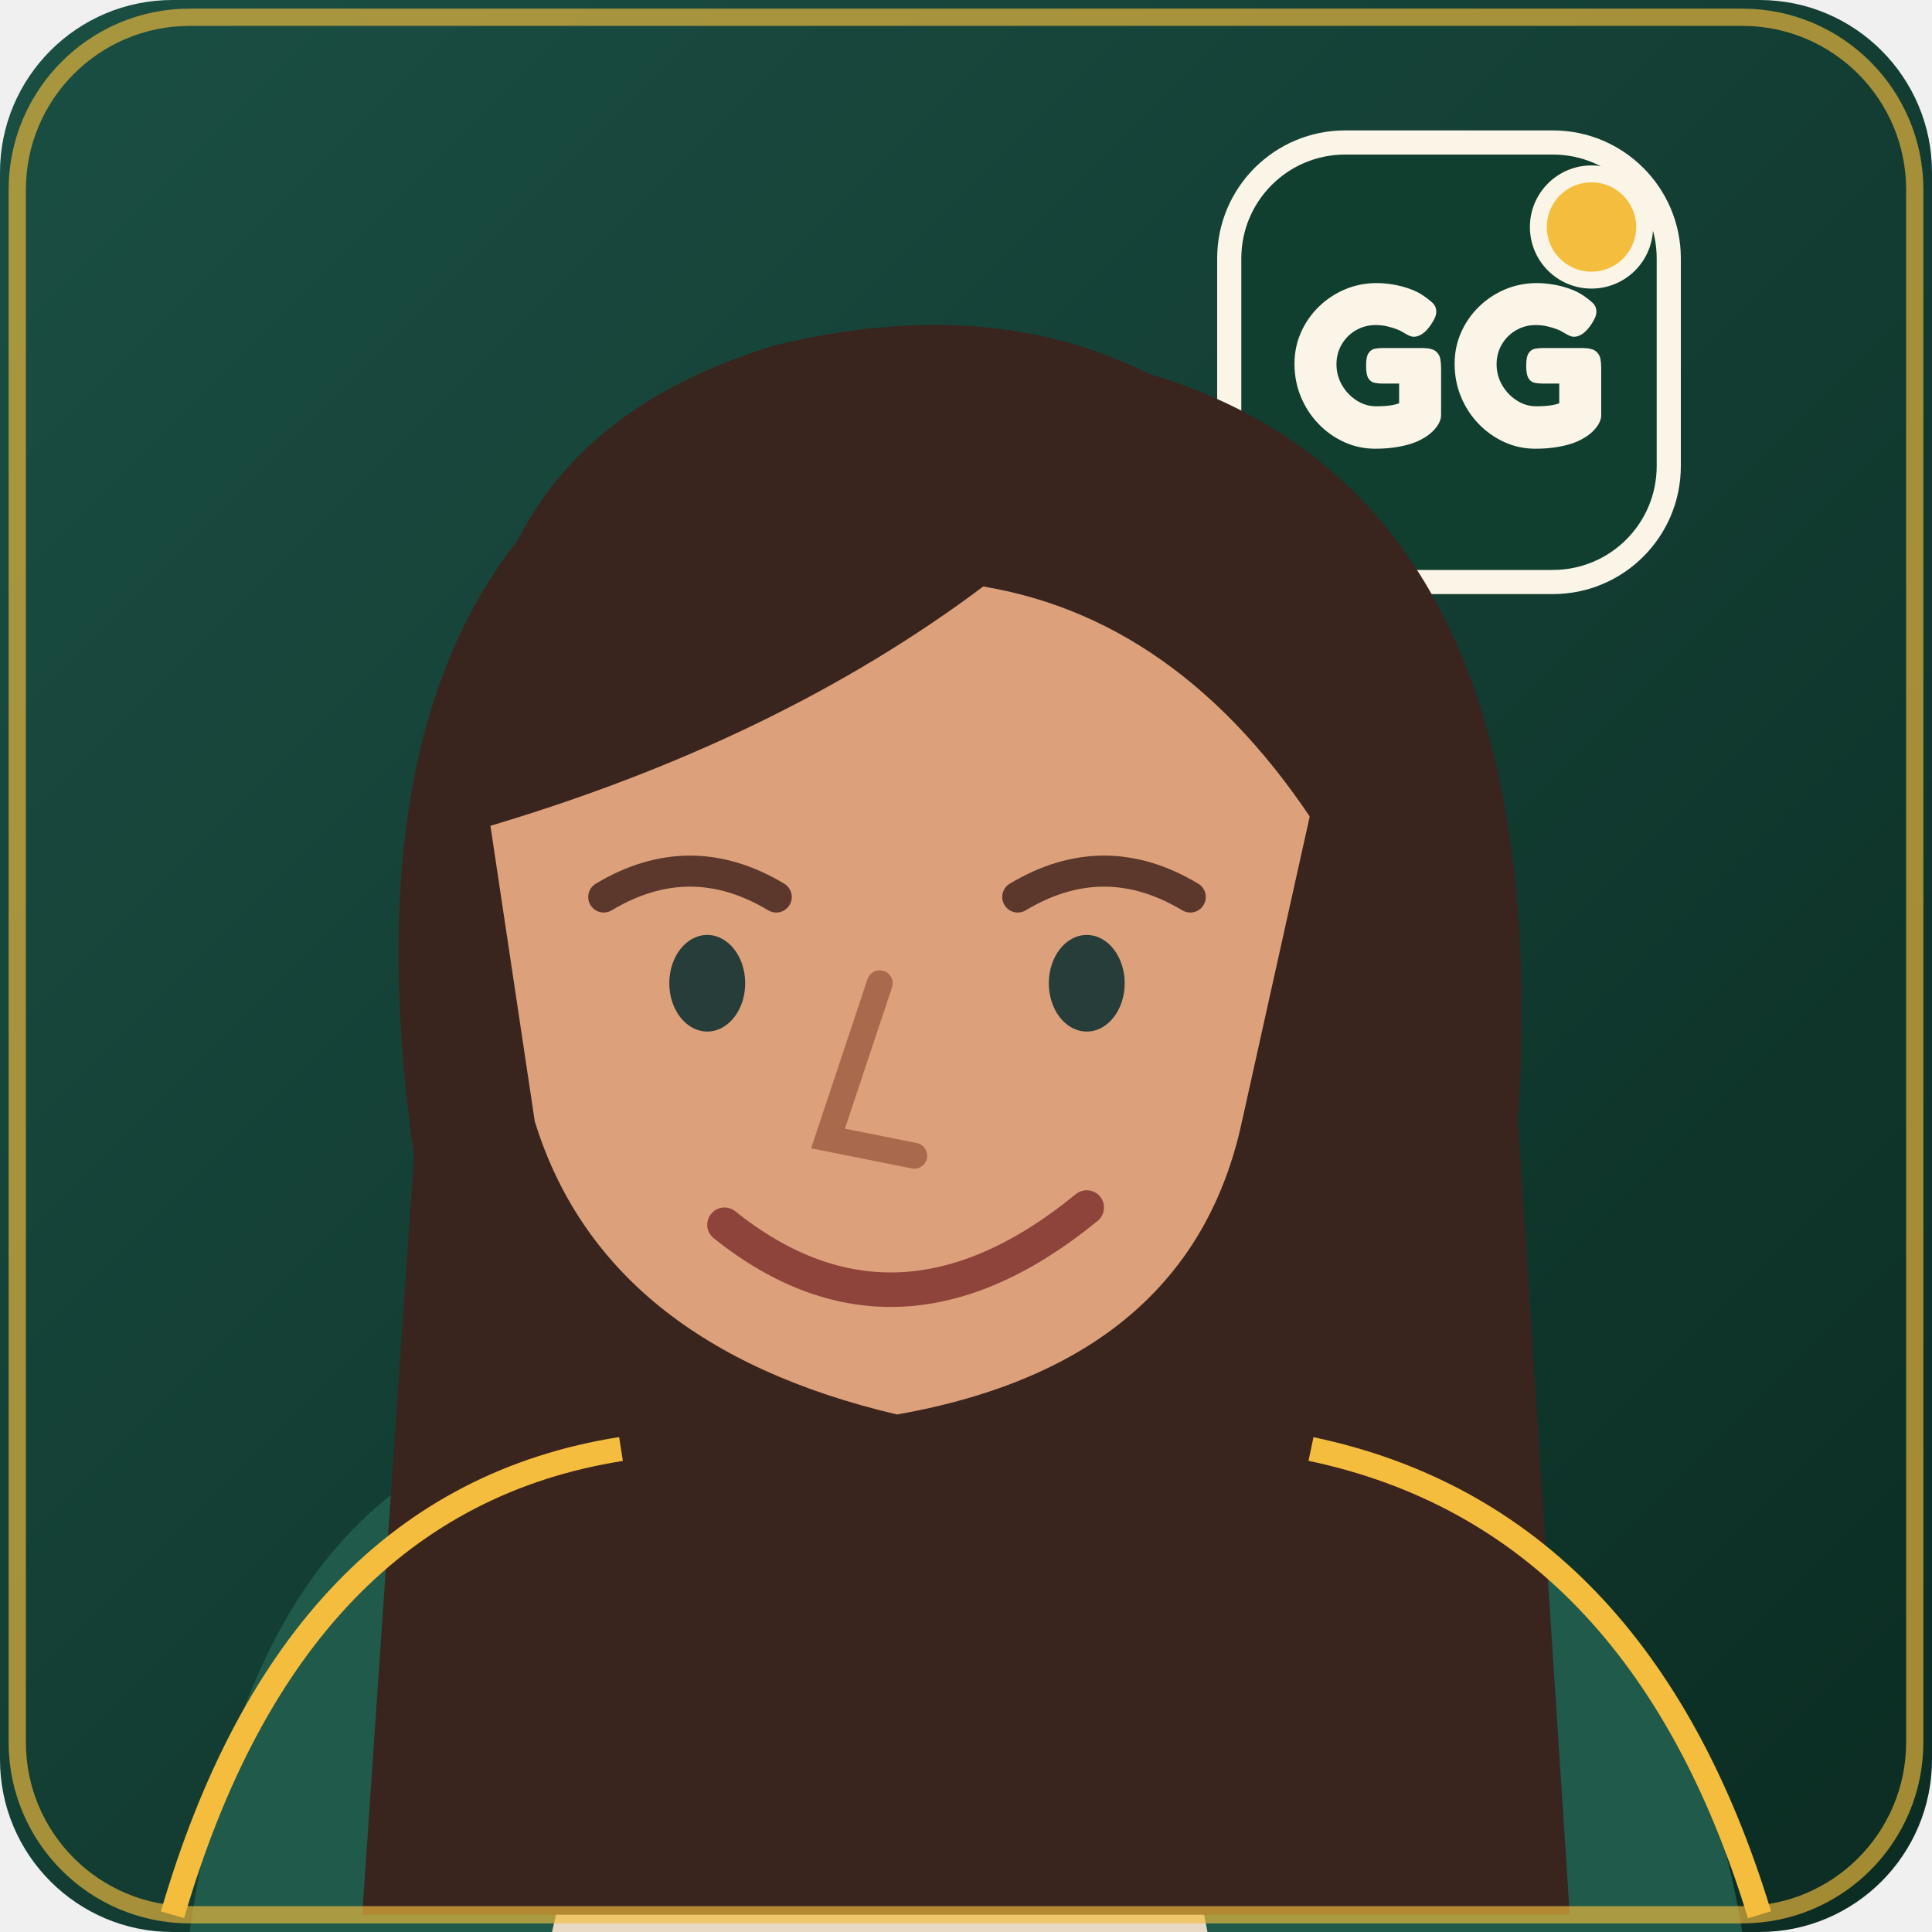
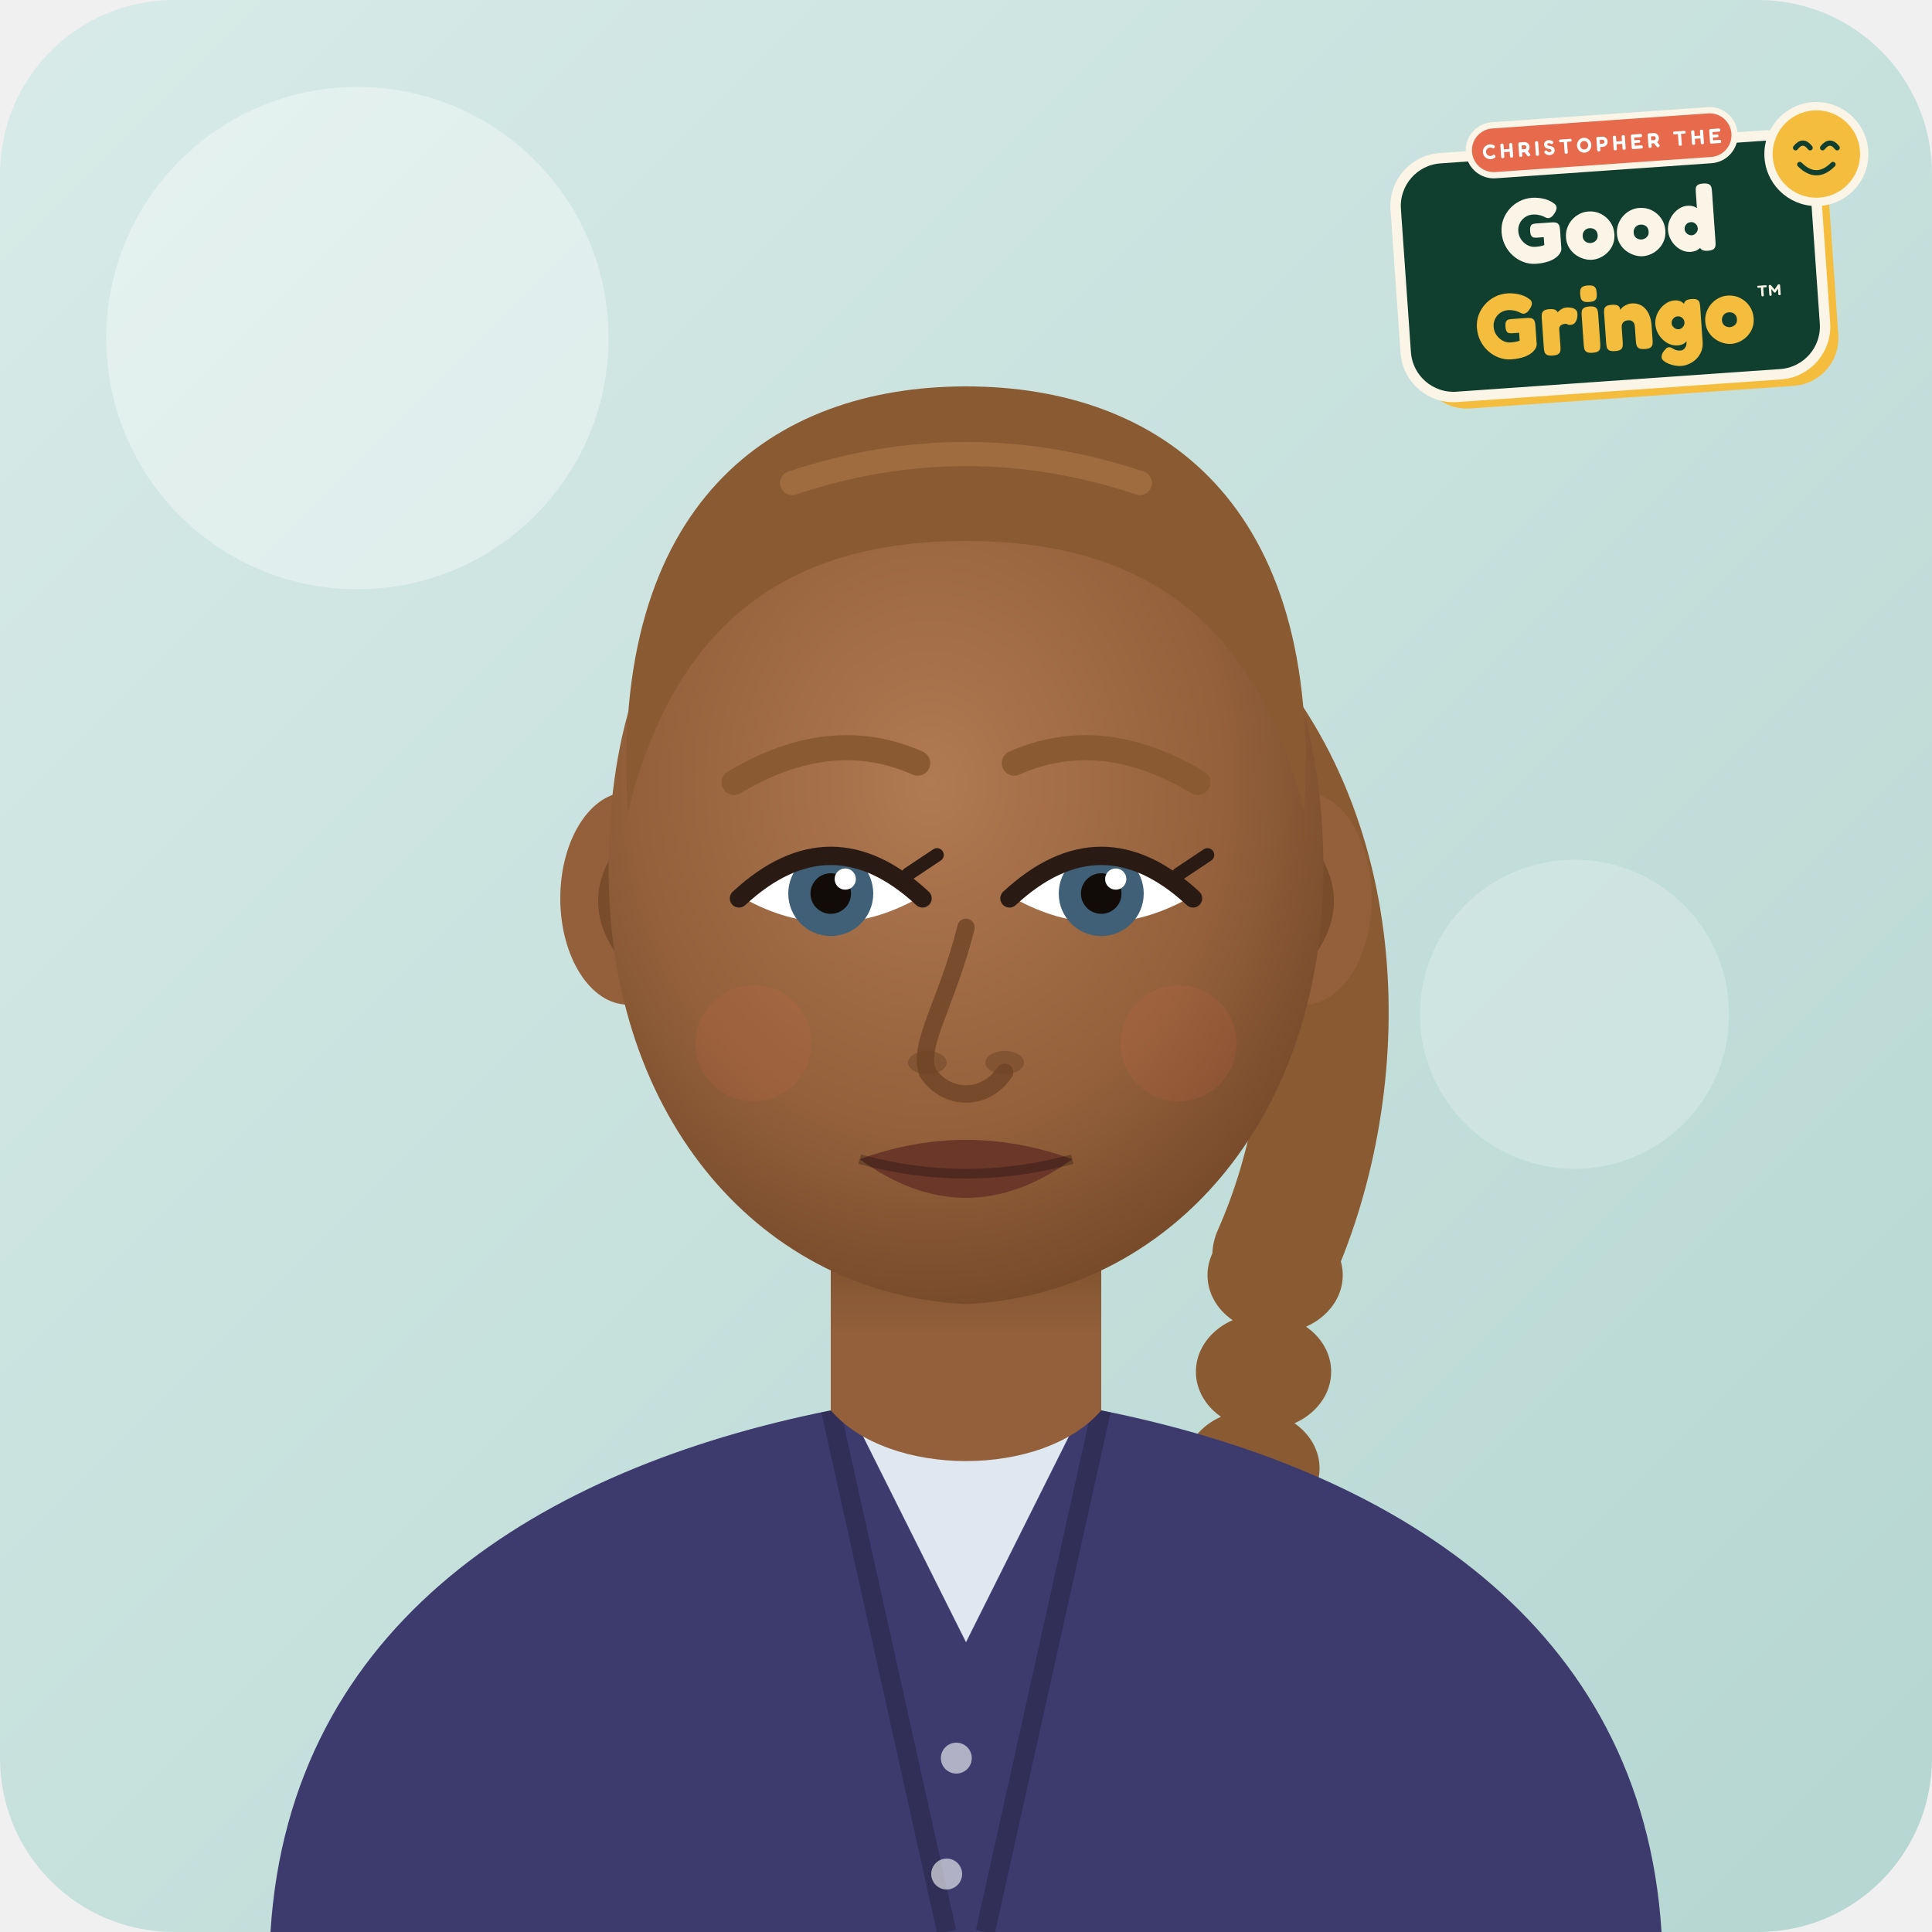
- <svg xmlns="http://www.w3.org/2000/svg" viewBox="0 0 112 112" role="img" aria-label="Cartoon portrait: AI persona, Local Research, Mexico">
+ <svg xmlns="http://www.w3.org/2000/svg" viewBox="0 0 200 200" role="img" aria-label="Cartoon portrait: AI persona, Local Research, Mexico">
  <defs>
    <linearGradient id="bg" x1="0" y1="0" x2="1" y2="1">
-       <stop stop-color="#1b4f44" />
-       <stop offset="1" stop-color="#0b2c22" />
+       <stop stop-color="#d8ebe8" />
+       <stop offset="1" stop-color="#b5d6d1" />
+     </linearGradient>
+     <radialGradient id="sk" cx="45%" cy="38%" r="70%">
+       <stop offset="0" stop-color="#b07a52" />
+       <stop offset=".6" stop-color="#93603b" />
+       <stop offset="1" stop-color="#6e4325" />
+     </radialGradient>
+     <linearGradient id="nk" x1="0" y1="0" x2="0" y2="1">
+       <stop stop-color="#6e4325" />
+       <stop offset=".55" stop-color="#93603b" />
    </linearGradient>
  </defs>
-   <rect width="112" height="112" rx="10" fill="url(#bg)" />
-   <svg x="70" y="7" width="28" height="28" viewBox="0 0 400 400">
-     <rect x="18" y="18" width="364" height="364" rx="96" fill="#103E2F" stroke="#FBF5E8" stroke-width="20" />
-     <path d="M138.92 271.61Q125.24 271.61 113.175 266.1Q101.11 260.59 91.8 250.9Q82.49 241.21 77.265 228.48Q72.04 215.75 72.04 201.31Q72.04 187.44 77.36 175.375Q82.68 163.31 92.085 154.095Q101.49 144.88 113.84 139.655Q126.19 134.43 140.25 134.43Q146.33 134.43 153.36 135.57Q160.39 136.71 167.135 139.085Q173.88 141.46 178.82 144.88Q182.81 147.54 186.135 150.58Q189.46 153.62 189.46 158.18Q189.46 160.46 188.32 163.12Q187.18 165.78 185.09 168.82Q181.48 174.14 177.87 176.515Q174.26 178.89 171.03 178.89Q168.94 178.89 166.755 177.845Q164.57 176.8 160.77 174.52Q159.63 173.76 156.4 172.525Q153.17 171.29 148.705 170.245Q144.24 169.2 139.3 169.2Q130.37 169.2 122.96 173.475Q115.55 177.75 111.18 185.16Q106.81 192.57 106.81 201.69Q106.81 211.0 111.37 218.885Q115.93 226.77 123.435 231.615Q130.94 236.46 139.68 236.46Q143.1 236.46 146.425 236.27Q149.75 236.08 152.98 235.51Q156.21 234.94 158.68 233.99V217.65H144.62Q141.2 217.65 138.16 216.985Q135.12 216.32 133.22 213.28Q131.32 210.24 131.32 202.83Q131.32 195.42 133.41 192.38Q135.5 189.34 138.73 188.77Q141.96 188.2 145.19 188.2H178.44Q186.04 188.39 189.08 190.955Q192.12 193.52 192.785 197.13Q193.45 200.74 193.45 204.73V243.68Q193.45 249.0 188.89 254.605Q184.33 260.21 176.54 264.2Q171.79 266.67 165.9 268.285Q160.01 269.9 153.265 270.755Q146.52 271.61 138.92 271.61ZM271.53 271.61Q257.85 271.61 245.785 266.1Q233.72 260.59 224.41 250.9Q215.1 241.21 209.875 228.48Q204.65 215.75 204.65 201.31Q204.65 187.44 209.97 175.375Q215.29 163.31 224.695 154.095Q234.1 144.88 246.45 139.655Q258.8 134.43 272.86 134.43Q278.94 134.43 285.97 135.57Q293.0 136.71 299.745 139.085Q306.49 141.46 311.43 144.88Q315.42 147.54 318.745 150.58Q322.07 153.62 322.07 158.18Q322.07 160.46 320.93 163.12Q319.79 165.78 317.7 168.82Q314.09 174.14 310.48 176.515Q306.87 178.89 303.64 178.89Q301.55 178.89 299.365 177.845Q297.18 176.8 293.38 174.52Q292.24 173.76 289.01 172.525Q285.78 171.29 281.315 170.245Q276.85 169.2 271.91 169.2Q262.98 169.2 255.57 173.475Q248.16 177.75 243.79 185.16Q239.42 192.57 239.42 201.69Q239.42 211.0 243.98 218.885Q248.54 226.77 256.045 231.615Q263.55 236.46 272.29 236.46Q275.71 236.46 279.035 236.27Q282.36 236.08 285.59 235.51Q288.82 234.94 291.29 233.99V217.65H277.23Q273.81 217.65 270.77 216.985Q267.73 216.32 265.83 213.28Q263.93 210.24 263.93 202.83Q263.93 195.42 266.02 192.38Q268.11 189.34 271.34 188.77Q274.57 188.2 277.8 188.2H311.05Q318.65 188.39 321.69 190.955Q324.73 193.52 325.395 197.13Q326.06 200.74 326.06 204.73V243.68Q326.06 249.0 321.5 254.605Q316.94 260.21 309.15 264.2Q304.4 266.67 298.51 268.285Q292.62 269.9 285.875 270.755Q279.13 271.61 271.53 271.61Z" fill="#FBF5E8" />
-     <circle cx="318" cy="88" r="44" fill="#F5BD3E" stroke="#FBF5E8" stroke-width="14" />
+   <rect width="200" height="200" rx="18" fill="url(#bg)" />
+   <circle cx="37" cy="35" r="26" fill="#fff" opacity=".35" />
+   <circle cx="163" cy="105" r="16" fill="#fff" opacity=".22" />
+   <path d="M124 70 C140 86 140 112 132 130" fill="none" stroke="#8a5a33" stroke-width="13" stroke-linecap="round" />
+   <ellipse cx="132.0" cy="132" rx="7" ry="6" fill="#8a5a33" />
+   <ellipse cx="130.8" cy="142" rx="7" ry="6" fill="#8a5a33" />
+   <ellipse cx="129.6" cy="152" rx="7" ry="6" fill="#8a5a33" />
+   <ellipse cx="128.4" cy="162" rx="7" ry="6" fill="#8a5a33" />
+   <path d="M28 200 C30 168 56 152 86 146 L114 146 C144 152 170 168 172 200 Z" fill="#3d3b6e" />
+   <path d="M88 146 L100 170 L112 146 Z" fill="#dfe8f0" />
+   <path d="M86 146 L98 200 M114 146 L102 200" stroke="#000" stroke-opacity=".2" stroke-width="2" />
+   <circle cx="99" cy="182" r="1.6" fill="#fff" opacity=".6" />
+   <circle cx="98" cy="194" r="1.6" fill="#fff" opacity=".6" />
+   <path d="M86 122 L86 146 C92 153 108 153 114 146 L114 122 Z" fill="url(#nk)" />
+   <ellipse cx="65" cy="93" rx="7" ry="11" fill="#93603b" />
+   <ellipse cx="135" cy="93" rx="7" ry="11" fill="#93603b" />
+   <path d="M64 89 Q61 94 65 99 M136 89 Q139 94 135 99" fill="none" stroke="#6e4325" stroke-width="1.6" opacity=".7" />
+   <path d="M63 90 C63 60 80 48 100 48 C120 48 137 60 137 90 C137 116 121 134 100 135 C79 134 63 116 63 90 Z" fill="url(#sk)" />
+   <path d="M76 81 Q86 75 95 79" fill="none" stroke="#8a5a33" stroke-width="2.6" stroke-linecap="round" />
+   <path d="M105 79 Q114 75 124 81" fill="none" stroke="#8a5a33" stroke-width="2.6" stroke-linecap="round" />
+   <path d="M77 93 Q86 85 95 93 Q86 98 77 93 Z" fill="#ffffff" />
+   <circle cx="86" cy="92.5" r="4.4" fill="#3f6077" />
+   <circle cx="86" cy="92.5" r="2.1" fill="#120c09" />
+   <circle cx="87.5" cy="91" r="1.1" fill="#fff" />
+   <path d="M76.5 93 Q86 84.2 95.5 93" fill="none" stroke="#2a1a14" stroke-width="1.9" stroke-linecap="round" />
+   <path d="M94 90.5 l3 -2" stroke="#2a1a14" stroke-width="1.4" stroke-linecap="round" />
+   <path d="M105 93 Q114 85 123 93 Q114 98 105 93 Z" fill="#ffffff" />
+   <circle cx="114" cy="92.5" r="4.4" fill="#3f6077" />
+   <circle cx="114" cy="92.5" r="2.1" fill="#120c09" />
+   <circle cx="115.5" cy="91" r="1.1" fill="#fff" />
+   <path d="M104.5 93 Q114 84.2 123.5 93" fill="none" stroke="#2a1a14" stroke-width="1.9" stroke-linecap="round" />
+   <path d="M122 90.5 l3 -2" stroke="#2a1a14" stroke-width="1.4" stroke-linecap="round" />
+   <path d="M100 96 C98 104 95 108 96 111 C98 114 102 114 104 111" fill="none" stroke="#6e4325" stroke-width="1.8" stroke-linecap="round" opacity=".8" />
+   <ellipse cx="96" cy="110" rx="2" ry="1.2" fill="#6e4325" opacity=".5" />
+   <ellipse cx="104" cy="110" rx="2" ry="1.2" fill="#6e4325" opacity=".5" />
+   <path d="M89 120 Q100 116 111 120 Q100 128 89 120 Z" fill="#6a3729" />
+   <path d="M89 120 Q100 123 111 120" fill="none" stroke="#000" stroke-opacity=".25" stroke-width="1" />
+   <circle cx="78" cy="108" r="6" fill="#e66a4b" opacity=".12" />
+   <circle cx="122" cy="108" r="6" fill="#e66a4b" opacity=".12" />
+   <path d="M65 84 C63 52 80 40 100 40 C120 40 137 52 135 84 C130 64 118 56 100 56 C82 56 70 64 65 84 Z" fill="#8a5a33" />
+   <path d="M82 50 Q100 44 118 50" fill="none" stroke="#b8834f" stroke-width="2.5" opacity=".45" stroke-linecap="round" />
+   <svg x="140" y="6" width="56" height="41" viewBox="0 0 520 380">
+     <g transform="rotate(-4 260 200)">
+       <rect x="58" y="96" width="404" height="230" rx="46" fill="#F5BD3E" />
+       <rect x="46" y="84" width="404" height="230" rx="46" fill="#103E2F" stroke="#FBF5E8" stroke-width="10" />
+       <path d="M176.94 191.672Q170.604 191.672 165.016 189.12Q159.428 186.568 155.116 182.08Q150.804 177.592 148.384 171.696Q145.964 165.8 145.964 159.112Q145.964 152.688 148.428 147.1Q150.892 141.512 155.248 137.244Q159.604 132.976 165.324 130.556Q171.044 128.136 177.556 128.136Q180.372 128.136 183.628 128.664Q186.884 129.192 190.008 130.292Q193.132 131.392 195.42 132.976Q197.268 134.208 198.808 135.616Q200.348 137.024 200.348 139.136Q200.348 140.192 199.82 141.424Q199.292 142.656 198.324 144.064Q196.652 146.528 194.98 147.628Q193.308 148.728 191.812 148.728Q190.844 148.728 189.832 148.244Q188.82 147.76 187.06 146.704Q186.532 146.352 185.036 145.78Q183.54 145.208 181.472 144.724Q179.404 144.24 177.116 144.24Q172.98 144.24 169.548 146.22Q166.116 148.2 164.092 151.632Q162.068 155.064 162.068 159.288Q162.068 163.6 164.18 167.252Q166.292 170.904 169.768 173.148Q173.244 175.392 177.292 175.392Q178.876 175.392 180.416 175.304Q181.956 175.216 183.452 174.952Q184.948 174.688 186.092 174.248V166.68H179.58Q177.996 166.68 176.588 166.372Q175.18 166.064 174.3 164.656Q173.42 163.248 173.42 159.816Q173.42 156.384 174.388 154.976Q175.356 153.568 176.852 153.304Q178.348 153.04 179.844 153.04H195.244Q198.764 153.128 200.172 154.316Q201.58 155.504 201.888 157.176Q202.196 158.848 202.196 160.696V178.736Q202.196 181.2 200.084 183.796Q197.972 186.392 194.364 188.24Q192.164 189.384 189.436 190.132Q186.708 190.88 183.584 191.276Q180.46 191.672 176.94 191.672ZM230.796 191.584Q226.748 191.584 222.612 189.956Q218.476 188.328 215.0 185.292Q211.524 182.256 209.456 177.988Q207.388 173.72 207.388 168.44Q207.388 163.6 209.236 159.376Q211.084 155.152 214.296 151.94Q217.508 148.728 221.688 146.88Q225.868 145.032 230.62 145.032Q237.132 145.032 242.412 148.156Q247.692 151.28 250.86 156.56Q254.028 161.84 254.028 168.352Q254.028 173.896 251.916 178.208Q249.804 182.52 246.372 185.512Q242.94 188.504 238.848 190.044Q234.756 191.584 230.796 191.584ZM230.62 175.48Q231.94 175.48 233.656 174.82Q235.372 174.16 236.648 172.576Q237.924 170.992 237.924 168.264Q237.924 166.064 237.0 164.48Q236.076 162.896 234.404 162.016Q232.732 161.136 230.532 161.136Q228.596 161.136 227.012 162.06Q225.428 162.984 224.46 164.612Q223.492 166.24 223.492 168.352Q223.492 170.992 224.724 172.576Q225.956 174.16 227.628 174.82Q229.3 175.48 230.62 175.48ZM279.9 191.584Q275.852 191.584 271.716 189.956Q267.58 188.328 264.104 185.292Q260.628 182.256 258.56 177.988Q256.492 173.72 256.492 168.44Q256.492 163.6 258.34 159.376Q260.188 155.152 263.4 151.94Q266.612 148.728 270.792 146.88Q274.972 145.032 279.724 145.032Q286.236 145.032 291.516 148.156Q296.796 151.28 299.964 156.56Q303.132 161.84 303.132 168.352Q303.132 173.896 301.02 178.208Q298.908 182.52 295.476 185.512Q292.044 188.504 287.952 190.044Q283.86 191.584 279.9 191.584ZM279.724 175.48Q281.044 175.48 282.76 174.82Q284.476 174.16 285.752 172.576Q287.028 170.992 287.028 168.264Q287.028 166.064 286.104 164.48Q285.18 162.896 283.508 162.016Q281.836 161.136 279.636 161.136Q277.7 161.136 276.116 162.06Q274.532 162.984 273.564 164.612Q272.596 166.24 272.596 168.352Q272.596 170.992 273.828 172.576Q275.06 174.16 276.732 174.82Q278.404 175.48 279.724 175.48ZM326.012 190.616Q322.052 190.616 318.4 188.812Q314.748 187.008 311.888 183.884Q309.028 180.76 307.356 176.712Q305.684 172.664 305.684 168.264Q305.684 164.04 307.356 160.08Q309.028 156.12 311.932 152.996Q314.836 149.872 318.488 148.024Q322.14 146.176 326.012 146.176Q330.236 146.176 333.316 147.98Q336.396 149.784 338.42 152.864Q340.444 155.944 341.456 159.904Q342.468 163.864 342.556 168.088Q342.644 172.4 341.676 176.404Q340.708 180.408 338.684 183.62Q336.66 186.832 333.536 188.724Q330.412 190.616 326.012 190.616ZM328.124 174.776Q329.796 174.776 331.204 173.896Q332.612 173.016 333.492 171.564Q334.372 170.112 334.372 168.44Q334.372 166.68 333.536 165.272Q332.7 163.864 331.292 162.984Q329.884 162.104 328.036 162.104Q326.276 162.104 324.824 162.94Q323.372 163.776 322.536 165.228Q321.7 166.68 321.7 168.44Q321.7 170.112 322.58 171.564Q323.46 173.016 324.956 173.896Q326.452 174.776 328.124 174.776ZM342.556 190.704Q339.036 190.704 337.276 189.648Q335.516 188.592 334.9 186.304V133.944Q334.9 132.008 335.12 130.16Q335.34 128.312 336.924 127.124Q338.508 125.936 342.468 125.936Q346.516 125.936 348.144 127.08Q349.772 128.224 350.124 130.028Q350.476 131.832 350.476 133.856V182.696Q350.476 184.632 350.124 186.48Q349.772 188.328 348.144 189.516Q346.516 190.704 342.556 190.704Z" fill="#FBF5E8" />
+       <path d="M146.888 281.672Q140.552 281.672 134.964 279.12Q129.376 276.568 125.064 272.08Q120.752 267.592 118.332 261.696Q115.912 255.8 115.912 249.112Q115.912 242.688 118.376 237.1Q120.84 231.512 125.196 227.244Q129.552 222.976 135.272 220.556Q140.992 218.136 147.504 218.136Q150.32 218.136 153.576 218.664Q156.832 219.192 159.956 220.292Q163.08 221.392 165.368 222.976Q167.216 224.208 168.756 225.616Q170.296 227.024 170.296 229.136Q170.296 230.192 169.768 231.424Q169.24 232.656 168.272 234.064Q166.6 236.528 164.928 237.628Q163.256 238.728 161.76 238.728Q160.792 238.728 159.78 238.244Q158.768 237.76 157.008 236.704Q156.48 236.352 154.984 235.78Q153.488 235.208 151.42 234.724Q149.352 234.24 147.064 234.24Q142.928 234.24 139.496 236.22Q136.064 238.2 134.04 241.632Q132.016 245.064 132.016 249.288Q132.016 253.6 134.128 257.252Q136.24 260.904 139.716 263.148Q143.192 265.392 147.24 265.392Q148.824 265.392 150.364 265.304Q151.904 265.216 153.4 264.952Q154.896 264.688 156.04 264.248V256.68H149.528Q147.944 256.68 146.536 256.372Q145.128 256.064 144.248 254.656Q143.368 253.248 143.368 249.816Q143.368 246.384 144.336 244.976Q145.304 243.568 146.8 243.304Q148.296 243.04 149.792 243.04H165.192Q168.712 243.128 170.12 244.316Q171.528 245.504 171.836 247.176Q172.144 248.848 172.144 250.696V268.736Q172.144 271.2 170.032 273.796Q167.92 276.392 164.312 278.24Q162.112 279.384 159.384 280.132Q156.656 280.88 153.532 281.276Q150.408 281.672 146.888 281.672ZM186.664 280.792Q182.704 280.792 181.032 279.604Q179.36 278.416 179.052 276.524Q178.744 274.632 178.744 272.696V244.008Q178.744 241.984 179.096 240.18Q179.448 238.376 181.12 237.232Q182.792 236.088 186.752 236.088Q190.624 236.088 192.252 237.144Q193.88 238.2 194.232 239.476Q194.584 240.752 194.584 241.456L193.176 240.928Q193.176 240.928 193.88 240.136Q194.584 239.344 195.948 238.288Q197.312 237.232 199.204 236.44Q201.096 235.648 203.472 235.648Q204.264 235.648 205.452 235.78Q206.64 235.912 208.004 236.264Q209.368 236.616 210.556 237.32Q211.744 238.024 212.492 239.168Q213.24 240.312 213.24 241.984Q213.24 246.384 211.348 249.464Q209.456 252.544 206.376 252.544Q204.704 252.544 204.0 252.324Q203.296 252.104 202.988 251.884Q202.68 251.664 202.284 251.444Q201.888 251.224 200.832 251.224Q199.512 251.224 198.412 251.532Q197.312 251.84 196.476 252.456Q195.64 253.072 195.2 253.908Q194.76 254.744 194.76 255.712V272.872Q194.76 274.808 194.408 276.656Q194.056 278.504 192.384 279.648Q190.712 280.792 186.664 280.792ZM225.12 280.792Q221.16 280.792 219.488 279.604Q217.816 278.416 217.508 276.568Q217.2 274.72 217.2 272.784V244.096Q217.2 242.16 217.552 240.356Q217.904 238.552 219.576 237.364Q221.248 236.176 225.208 236.176Q229.168 236.176 230.796 237.364Q232.424 238.552 232.776 240.4Q233.128 242.248 233.128 244.272V272.872Q233.128 274.808 232.776 276.656Q232.424 278.504 230.796 279.648Q229.168 280.792 225.12 280.792ZM225.12 231.864Q221.16 231.864 219.488 230.676Q217.816 229.488 217.508 227.64Q217.2 225.792 217.2 223.856Q217.2 221.832 217.552 220.028Q217.904 218.224 219.576 217.08Q221.248 215.936 225.208 215.936Q229.168 215.936 230.796 217.124Q232.424 218.312 232.776 220.16Q233.128 222.008 233.128 223.944Q233.128 225.88 232.776 227.728Q232.424 229.576 230.796 230.72Q229.168 231.864 225.12 231.864ZM246.768 280.704Q242.808 280.704 241.136 279.516Q239.464 278.328 239.156 276.48Q238.848 274.632 238.848 272.696V243.744Q238.848 241.808 239.2 240.048Q239.552 238.288 241.224 237.188Q242.896 236.088 246.856 236.088Q250.464 236.088 252.092 237.012Q253.72 237.936 254.16 239.256Q254.6 240.576 254.556 241.676Q254.512 242.776 254.688 243.04L253.984 243.568Q253.896 242.248 254.996 240.928Q256.096 239.608 257.9 238.508Q259.704 237.408 261.772 236.748Q263.84 236.088 265.688 236.088Q270.088 236.088 273.432 237.76Q276.776 239.432 279.02 242.468Q281.264 245.504 282.408 249.552Q283.552 253.6 283.552 258.352V272.784Q283.552 274.72 283.2 276.568Q282.848 278.416 281.22 279.56Q279.592 280.704 275.544 280.704Q271.496 280.704 269.824 279.516Q268.152 278.328 267.8 276.48Q267.448 274.632 267.448 272.696V258.352Q267.448 256.328 266.7 254.92Q265.952 253.512 264.588 252.764Q263.224 252.016 261.2 252.016Q259.264 252.016 257.812 252.808Q256.36 253.6 255.568 255.008Q254.776 256.416 254.776 258.352V272.784Q254.776 274.72 254.424 276.568Q254.072 278.416 252.444 279.56Q250.816 280.704 246.768 280.704ZM309.336 299.36Q306.256 299.36 303.044 298.524Q299.832 297.688 297.104 296.28Q294.376 294.872 292.704 293.244Q291.032 291.616 291.032 290.032Q291.032 288.272 291.692 286.776Q292.352 285.28 293.672 283.872Q295.08 282.376 296.136 281.496Q297.192 280.616 298.688 280.616Q300.008 280.616 301.02 281.232Q302.032 281.848 303.088 282.596Q304.144 283.344 305.684 283.96Q307.224 284.576 309.6 284.576Q310.92 284.576 312.064 284.004Q313.208 283.432 314.044 282.42Q314.88 281.408 315.408 280.044Q315.936 278.68 315.936 277.096V240.84Q316.288 238.2 318.136 237.056Q319.984 235.912 323.768 235.912Q327.64 235.912 329.224 237.056Q330.808 238.2 331.116 240.004Q331.424 241.808 331.424 243.744V277.624Q331.424 282.816 329.444 286.864Q327.464 290.912 324.208 293.684Q320.952 296.456 317.08 297.908Q313.208 299.36 309.336 299.36ZM307.136 279.472Q303.264 279.472 299.7 277.712Q296.136 275.952 293.32 272.872Q290.504 269.792 288.876 265.876Q287.248 261.96 287.248 257.648Q287.248 253.512 288.876 249.64Q290.504 245.768 293.364 242.732Q296.224 239.696 299.788 237.892Q303.352 236.088 307.136 236.088Q311.008 236.088 313.516 237.672Q316.024 239.256 317.476 242.16Q318.928 245.064 319.544 249.068Q320.16 253.072 320.16 257.912Q320.16 264.6 319.06 269.44Q317.96 274.28 315.144 276.876Q312.328 279.472 307.136 279.472ZM309.248 263.984Q310.92 263.984 312.284 263.104Q313.648 262.224 314.484 260.816Q315.32 259.408 315.32 257.824Q315.32 256.064 314.484 254.656Q313.648 253.248 312.24 252.412Q310.832 251.576 309.072 251.576Q307.4 251.576 305.992 252.456Q304.584 253.336 303.748 254.744Q302.912 256.152 302.912 257.824Q302.912 259.408 303.792 260.816Q304.672 262.224 306.124 263.104Q307.576 263.984 309.248 263.984ZM358.704 281.584Q354.656 281.584 350.52 279.956Q346.384 278.328 342.908 275.292Q339.432 272.256 337.364 267.988Q335.296 263.72 335.296 258.44Q335.296 253.6 337.144 249.376Q338.992 245.152 342.204 241.94Q345.416 238.728 349.596 236.88Q353.776 235.032 358.528 235.032Q365.04 235.032 370.32 238.156Q375.6 241.28 378.768 246.56Q381.936 251.84 381.936 258.352Q381.936 263.896 379.824 268.208Q377.712 272.52 374.28 275.512Q370.848 278.504 366.756 280.044Q362.664 281.584 358.704 281.584ZM358.528 265.48Q359.848 265.48 361.564 264.82Q363.28 264.16 364.556 262.576Q365.832 260.992 365.832 258.264Q365.832 256.064 364.908 254.48Q363.984 252.896 362.312 252.016Q360.64 251.136 358.44 251.136Q356.504 251.136 354.92 252.06Q353.336 252.984 352.368 254.612Q351.4 256.24 351.4 258.352Q351.4 260.992 352.632 262.576Q353.864 264.16 355.536 264.82Q357.208 265.48 358.528 265.48Z" fill="#F5BD3E" />
+       <path d="M395.59 227.639Q395.845 227.639 396.059 227.684Q396.273 227.729 396.412 227.933Q396.55 228.137 396.55 228.621Q396.55 229.09 396.41 229.3Q396.269 229.51 396.048 229.553Q395.827 229.596 395.572 229.596H393.157V237.029Q393.157 237.317 393.1 237.572Q393.044 237.827 392.812 237.985Q392.579 238.143 392.02 238.143Q391.484 238.143 391.246 237.979Q391.008 237.816 390.959 237.559Q390.91 237.303 390.91 237.014V229.596H388.473Q388.229 229.596 388.008 229.548Q387.787 229.499 387.646 229.294Q387.505 229.09 387.505 228.61Q387.505 228.137 387.644 227.933Q387.783 227.729 388.01 227.684Q388.237 227.639 388.477 227.639ZM399.635 238.131Q399.107 238.131 398.869 237.972Q398.63 237.812 398.572 237.55Q398.514 237.287 398.514 236.98V228.782Q398.514 228.498 398.572 228.244Q398.63 227.991 398.87 227.826Q399.11 227.661 399.665 227.661Q400.052 227.661 400.241 227.71Q400.43 227.759 400.524 227.837Q400.618 227.916 400.715 228.029L404.094 232.581H403.877L407.259 228.025Q407.387 227.882 407.503 227.808Q407.619 227.732 407.81 227.697Q408.002 227.661 408.339 227.661Q408.883 227.661 409.121 227.826Q409.359 227.991 409.417 228.254Q409.475 228.516 409.475 228.812V237.01Q409.475 237.291 409.417 237.552Q409.359 237.812 409.119 237.972Q408.879 238.131 408.324 238.131Q407.784 238.131 407.546 237.966Q407.308 237.801 407.25 237.533Q407.192 237.265 407.192 236.98V231.632L404.953 234.798Q404.897 234.869 404.792 234.993Q404.687 235.116 404.499 235.212Q404.312 235.308 403.985 235.308Q403.659 235.308 403.47 235.212Q403.28 235.116 403.177 234.998Q403.074 234.88 403.007 234.79L400.783 231.644V237.01Q400.783 237.291 400.725 237.552Q400.667 237.812 400.429 237.972Q400.19 238.131 399.635 238.131Z" fill="#FBF5E8" />
+       <rect x="120" y="56" width="256" height="48" rx="24" fill="#E66A4B" stroke="#FBF5E8" stroke-width="6" />
+       <path d="M140.595 88.335Q139.715 88.335 138.735 88.062Q137.755 87.79 136.812 87.228Q135.87 86.665 135.108 85.798Q134.345 84.93 133.893 83.757Q133.44 82.585 133.44 81.09Q133.44 79.645 133.893 78.51Q134.345 77.375 135.1 76.535Q135.855 75.695 136.798 75.153Q137.74 74.61 138.735 74.34Q139.73 74.07 140.64 74.065Q141.655 74.065 142.415 74.3Q143.175 74.535 143.653 74.792Q144.13 75.05 144.265 75.14Q144.625 75.37 144.945 75.65Q145.265 75.93 145.275 76.375Q145.285 76.62 145.19 76.855Q145.095 77.09 144.915 77.34Q144.595 77.795 144.303 78.005Q144.01 78.215 143.72 78.215Q143.48 78.215 143.265 78.095Q143.05 77.975 142.74 77.775Q142.605 77.68 142.34 77.532Q142.075 77.385 141.633 77.257Q141.19 77.13 140.515 77.13Q139.825 77.13 139.11 77.377Q138.395 77.625 137.8 78.125Q137.205 78.625 136.845 79.392Q136.485 80.16 136.485 81.19Q136.485 82.235 136.853 82.998Q137.22 83.76 137.815 84.26Q138.41 84.76 139.125 85.007Q139.84 85.255 140.515 85.255Q141.115 85.255 141.543 85.142Q141.97 85.03 142.288 84.858Q142.605 84.685 142.815 84.55Q143.035 84.4 143.265 84.28Q143.495 84.16 143.735 84.16Q144.025 84.16 144.31 84.382Q144.595 84.605 144.9 85.075Q145.08 85.35 145.175 85.597Q145.27 85.845 145.26 86.075Q145.25 86.505 144.93 86.778Q144.61 87.05 144.25 87.265Q144.1 87.35 143.643 87.618Q143.185 87.885 142.425 88.11Q141.665 88.335 140.595 88.335ZM160.635 88.175Q159.905 88.175 159.588 87.957Q159.27 87.74 159.198 87.382Q159.125 87.025 159.125 86.64V75.715Q159.125 75.33 159.2 74.983Q159.275 74.635 159.593 74.418Q159.91 74.2 160.655 74.2Q161.4 74.2 161.71 74.418Q162.02 74.635 162.093 74.983Q162.165 75.33 162.165 75.735V86.66Q162.165 87.045 162.09 87.392Q162.015 87.74 161.698 87.957Q161.38 88.175 160.635 88.175ZM152.15 88.175Q151.42 88.175 151.103 87.957Q150.785 87.74 150.713 87.382Q150.64 87.025 150.64 86.64V75.715Q150.64 75.33 150.715 74.983Q150.79 74.635 151.108 74.418Q151.425 74.2 152.17 74.2Q152.915 74.2 153.225 74.418Q153.535 74.635 153.608 74.983Q153.68 75.33 153.68 75.735V86.66Q153.68 87.045 153.605 87.392Q153.53 87.74 153.213 87.957Q152.895 88.175 152.15 88.175ZM153.195 82.455V79.815H159.445L159.44 82.455ZM169.5 88.175Q168.77 88.175 168.453 87.957Q168.135 87.74 168.063 87.382Q167.99 87.025 167.99 86.64V75.71Q167.99 75.33 168.068 74.985Q168.145 74.64 168.463 74.42Q168.78 74.2 169.52 74.2H173.67Q174.505 74.2 175.363 74.502Q176.22 74.805 176.94 75.42Q177.66 76.035 178.103 76.957Q178.545 77.88 178.545 79.135Q178.545 79.98 178.293 80.765Q178.04 81.55 177.538 82.203Q177.035 82.855 176.3 83.328Q175.565 83.8 174.595 84.01H171.03V86.66Q171.03 87.045 170.955 87.392Q170.88 87.74 170.563 87.957Q170.245 88.175 169.5 88.175ZM177.945 87.78Q177.205 88.325 176.763 88.208Q176.32 88.09 175.835 87.425L172.315 82.385L175.745 81.94L178.32 85.635Q178.655 86.125 178.743 86.465Q178.83 86.805 178.64 87.105Q178.45 87.405 177.945 87.78ZM171.03 80.995H173.82Q174.09 80.995 174.39 80.893Q174.69 80.79 174.938 80.562Q175.185 80.335 175.345 79.98Q175.505 79.625 175.505 79.115Q175.505 78.545 175.268 78.125Q175.03 77.705 174.61 77.475Q174.19 77.245 173.63 77.245H171.03ZM185.545 88.19Q184.815 88.19 184.498 87.972Q184.18 87.755 184.108 87.398Q184.035 87.04 184.035 86.655V75.715Q184.035 75.33 184.11 74.983Q184.185 74.635 184.503 74.418Q184.82 74.2 185.565 74.2Q186.31 74.2 186.62 74.418Q186.93 74.635 187.003 74.983Q187.075 75.33 187.075 75.735V86.675Q187.075 87.06 187 87.407Q186.925 87.755 186.608 87.972Q186.29 88.19 185.545 88.19ZM197.3 88.385Q196.235 88.385 195.445 88.125Q194.655 87.865 194.11 87.49Q193.565 87.115 193.238 86.762Q192.91 86.41 192.79 86.225Q192.455 85.79 192.373 85.453Q192.29 85.115 192.46 84.78Q192.63 84.445 193.06 84.05Q193.47 83.675 193.845 83.645Q194.22 83.615 194.578 83.835Q194.935 84.055 195.275 84.46Q195.76 85.05 196.228 85.28Q196.695 85.51 197.22 85.51Q197.88 85.51 198.34 85.343Q198.8 85.175 199.043 84.83Q199.285 84.485 199.285 83.945Q199.285 83.505 198.953 83.232Q198.62 82.96 198.073 82.765Q197.525 82.57 196.853 82.38Q196.18 82.19 195.51 81.925Q195.065 81.76 194.638 81.525Q194.21 81.29 193.838 80.985Q193.465 80.68 193.19 80.26Q192.915 79.84 192.763 79.3Q192.61 78.76 192.61 78.065Q192.61 76.885 193.195 75.968Q193.78 75.05 194.813 74.517Q195.845 73.985 197.17 73.985Q198.07 73.985 198.745 74.14Q199.42 74.295 199.88 74.517Q200.34 74.74 200.613 74.95Q200.885 75.16 200.985 75.275Q201.545 75.8 201.6 76.172Q201.655 76.545 201.18 77.205Q200.67 77.9 200.185 77.98Q199.7 78.06 199.075 77.64Q198.84 77.415 198.598 77.235Q198.355 77.055 198.025 76.95Q197.695 76.845 197.15 76.845Q196.845 76.845 196.563 76.935Q196.28 77.025 196.078 77.185Q195.875 77.345 195.755 77.575Q195.635 77.805 195.635 78.085Q195.635 78.55 195.943 78.83Q196.25 79.11 196.765 79.278Q197.28 79.445 197.908 79.595Q198.535 79.745 199.19 79.945Q199.79 80.14 200.358 80.43Q200.925 80.72 201.365 81.165Q201.805 81.61 202.073 82.27Q202.34 82.93 202.34 83.885Q202.34 85.085 201.878 85.947Q201.415 86.81 200.66 87.345Q199.905 87.88 199.023 88.132Q198.14 88.385 197.3 88.385ZM218.03 74.185Q218.37 74.185 218.655 74.245Q218.94 74.305 219.125 74.578Q219.31 74.85 219.31 75.495Q219.31 76.12 219.123 76.4Q218.935 76.68 218.64 76.738Q218.345 76.795 218.005 76.795H214.785V86.705Q214.785 87.09 214.71 87.43Q214.635 87.77 214.325 87.98Q214.015 88.19 213.27 88.19Q212.555 88.19 212.238 87.972Q211.92 87.755 211.855 87.412Q211.79 87.07 211.79 86.685V76.795H208.54Q208.215 76.795 207.92 76.73Q207.625 76.665 207.438 76.392Q207.25 76.12 207.25 75.48Q207.25 74.85 207.435 74.578Q207.62 74.305 207.923 74.245Q208.225 74.185 208.545 74.185ZM231.1 88.38Q229.653 88.38 228.389 87.832Q227.125 87.285 226.168 86.31Q225.21 85.335 224.665 84.054Q224.12 82.773 224.12 81.309Q224.12 79.805 224.648 78.488Q225.176 77.171 226.111 76.178Q227.045 75.185 228.283 74.625Q229.521 74.065 230.932 74.065Q232.385 74.065 233.649 74.611Q234.913 75.157 235.861 76.137Q236.809 77.117 237.35 78.421Q237.89 79.725 237.89 81.233Q237.89 82.701 237.363 83.996Q236.835 85.29 235.895 86.28Q234.956 87.269 233.73 87.825Q232.505 88.38 231.1 88.38ZM230.995 85.335Q231.795 85.335 232.498 85.02Q233.2 84.705 233.728 84.15Q234.255 83.595 234.55 82.843Q234.845 82.091 234.845 81.226Q234.845 80.375 234.543 79.63Q234.24 78.885 233.71 78.315Q233.18 77.745 232.488 77.428Q231.797 77.11 231.008 77.11Q230.22 77.11 229.525 77.428Q228.83 77.745 228.3 78.312Q227.77 78.88 227.468 79.63Q227.165 80.379 227.165 81.234Q227.165 82.075 227.47 82.823Q227.776 83.571 228.303 84.135Q228.83 84.7 229.52 85.017Q230.209 85.335 230.995 85.335ZM244.695 88.175Q243.965 88.175 243.648 87.957Q243.33 87.74 243.258 87.382Q243.185 87.025 243.185 86.64V75.715Q243.185 75.335 243.263 74.987Q243.34 74.64 243.66 74.42Q243.98 74.2 244.715 74.2H248.825Q249.65 74.2 250.508 74.505Q251.365 74.81 252.095 75.433Q252.825 76.055 253.273 76.975Q253.72 77.895 253.72 79.14Q253.72 80.37 253.273 81.287Q252.825 82.205 252.093 82.817Q251.36 83.43 250.503 83.735Q249.645 84.04 248.805 84.04H246.23V86.66Q246.23 87.045 246.155 87.392Q246.08 87.74 245.763 87.957Q245.445 88.175 244.695 88.175ZM246.23 80.995H248.825Q249.265 80.995 249.693 80.805Q250.12 80.615 250.408 80.197Q250.695 79.78 250.695 79.115Q250.695 78.555 250.453 78.135Q250.21 77.715 249.788 77.48Q249.365 77.245 248.805 77.245H246.23ZM269.055 88.175Q268.325 88.175 268.008 87.957Q267.69 87.74 267.618 87.382Q267.545 87.025 267.545 86.64V75.715Q267.545 75.33 267.62 74.983Q267.695 74.635 268.013 74.418Q268.33 74.2 269.075 74.2Q269.82 74.2 270.13 74.418Q270.44 74.635 270.513 74.983Q270.585 75.33 270.585 75.735V86.66Q270.585 87.045 270.51 87.392Q270.435 87.74 270.118 87.957Q269.8 88.175 269.055 88.175ZM260.57 88.175Q259.84 88.175 259.523 87.957Q259.205 87.74 259.133 87.382Q259.06 87.025 259.06 86.64V75.715Q259.06 75.33 259.135 74.983Q259.21 74.635 259.528 74.418Q259.845 74.2 260.59 74.2Q261.335 74.2 261.645 74.418Q261.955 74.635 262.028 74.983Q262.1 75.33 262.1 75.735V86.66Q262.1 87.045 262.025 87.392Q261.95 87.74 261.633 87.957Q261.315 88.175 260.57 88.175ZM261.615 82.455V79.815H267.865L267.86 82.455ZM277.965 88.19Q277.235 88.19 276.918 87.972Q276.6 87.755 276.528 87.398Q276.455 87.04 276.455 86.655V75.715Q276.455 74.85 276.798 74.525Q277.14 74.2 278.025 74.2H285.585Q285.985 74.2 286.325 74.275Q286.665 74.35 286.88 74.667Q287.095 74.985 287.095 75.735Q287.095 76.465 286.878 76.782Q286.66 77.1 286.313 77.172Q285.965 77.245 285.565 77.245H279.495V79.815H283.625Q284.025 79.815 284.328 79.882Q284.63 79.95 284.81 80.222Q284.99 80.495 284.99 81.155Q284.99 81.78 284.81 82.06Q284.63 82.34 284.31 82.398Q283.99 82.455 283.585 82.455H279.495V85.145H285.585Q285.985 85.145 286.325 85.22Q286.665 85.295 286.88 85.613Q287.095 85.93 287.095 86.675Q287.095 87.405 286.878 87.722Q286.66 88.04 286.313 88.115Q285.965 88.19 285.565 88.19ZM294.12 88.175Q293.39 88.175 293.073 87.957Q292.755 87.74 292.683 87.382Q292.61 87.025 292.61 86.64V75.71Q292.61 75.33 292.688 74.985Q292.765 74.64 293.083 74.42Q293.4 74.2 294.14 74.2H298.29Q299.125 74.2 299.983 74.502Q300.84 74.805 301.56 75.42Q302.28 76.035 302.723 76.957Q303.165 77.88 303.165 79.135Q303.165 79.98 302.913 80.765Q302.66 81.55 302.158 82.203Q301.655 82.855 300.92 83.328Q300.185 83.8 299.215 84.01H295.65V86.66Q295.65 87.045 295.575 87.392Q295.5 87.74 295.183 87.957Q294.865 88.175 294.12 88.175ZM302.565 87.78Q301.825 88.325 301.383 88.208Q300.94 88.09 300.455 87.425L296.935 82.385L300.365 81.94L302.94 85.635Q303.275 86.125 303.363 86.465Q303.45 86.805 303.26 87.105Q303.07 87.405 302.565 87.78ZM295.65 80.995H298.44Q298.71 80.995 299.01 80.893Q299.31 80.79 299.558 80.562Q299.805 80.335 299.965 79.98Q300.125 79.625 300.125 79.115Q300.125 78.545 299.888 78.125Q299.65 77.705 299.23 77.475Q298.81 77.245 298.25 77.245H295.65ZM327.91 74.185Q328.25 74.185 328.535 74.245Q328.82 74.305 329.005 74.578Q329.19 74.85 329.19 75.495Q329.19 76.12 329.002 76.4Q328.815 76.68 328.52 76.738Q328.225 76.795 327.885 76.795H324.665V86.705Q324.665 87.09 324.59 87.43Q324.515 87.77 324.205 87.98Q323.895 88.19 323.15 88.19Q322.435 88.19 322.118 87.972Q321.8 87.755 321.735 87.412Q321.67 87.07 321.67 86.685V76.795H318.42Q318.095 76.795 317.8 76.73Q317.505 76.665 317.317 76.392Q317.13 76.12 317.13 75.48Q317.13 74.85 317.315 74.578Q317.5 74.305 317.803 74.245Q318.105 74.185 318.425 74.185ZM344.495 88.175Q343.765 88.175 343.447 87.957Q343.13 87.74 343.058 87.382Q342.985 87.025 342.985 86.64V75.715Q342.985 75.33 343.06 74.983Q343.135 74.635 343.452 74.418Q343.77 74.2 344.515 74.2Q345.26 74.2 345.57 74.418Q345.88 74.635 345.952 74.983Q346.025 75.33 346.025 75.735V86.66Q346.025 87.045 345.95 87.392Q345.875 87.74 345.558 87.957Q345.24 88.175 344.495 88.175ZM336.01 88.175Q335.28 88.175 334.962 87.957Q334.645 87.74 334.572 87.382Q334.5 87.025 334.5 86.64V75.715Q334.5 75.33 334.575 74.983Q334.65 74.635 334.967 74.418Q335.285 74.2 336.03 74.2Q336.775 74.2 337.085 74.418Q337.395 74.635 337.467 74.983Q337.54 75.33 337.54 75.735V86.66Q337.54 87.045 337.465 87.392Q337.39 87.74 337.072 87.957Q336.755 88.175 336.01 88.175ZM337.055 82.455V79.815H343.305L343.3 82.455ZM353.405 88.19Q352.675 88.19 352.358 87.972Q352.04 87.755 351.967 87.398Q351.895 87.04 351.895 86.655V75.715Q351.895 74.85 352.237 74.525Q352.58 74.2 353.465 74.2H361.025Q361.425 74.2 361.765 74.275Q362.105 74.35 362.32 74.667Q362.535 74.985 362.535 75.735Q362.535 76.465 362.317 76.782Q362.1 77.1 361.752 77.172Q361.405 77.245 361.005 77.245H354.935V79.815H359.065Q359.465 79.815 359.767 79.882Q360.07 79.95 360.25 80.222Q360.43 80.495 360.43 81.155Q360.43 81.78 360.25 82.06Q360.07 82.34 359.75 82.398Q359.43 82.455 359.025 82.455H354.935V85.145H361.025Q361.425 85.145 361.765 85.22Q362.105 85.295 362.32 85.613Q362.535 85.93 362.535 86.675Q362.535 87.405 362.317 87.722Q362.1 88.04 361.752 88.115Q361.405 88.19 361.005 88.19Z" fill="#FFFFFF" />
+     </g>
+     <g transform="translate(446 92)">
+       <circle r="46" fill="#F5BD3E" stroke="#FBF5E8" stroke-width="8" />
+       <path d="M-20 -6 q7 -9 14 0 M6 -6 q7 -9 14 0" fill="none" stroke="#103E2F" stroke-width="5" stroke-linecap="round" />
+       <path d="M-16 10 q16 16 32 0" fill="none" stroke="#103E2F" stroke-width="5" stroke-linecap="round" />
+     </g>
  </svg>
-   <path d="M11 112 Q15 83 36 82 L72 82 Q97 87 101 112Z" fill="#1f5a4a" />
-   <path d="M39 82 L51 94 L64 82 L70 112 L32 112Z" fill="#e8d9c4" />
-   <path d="M43 75 L43 86 Q51 94 59 86 L59 75Z" fill="#dca17b" />
-   <path d="M24 67 Q18 25 52 20 Q91 19 88 65 L91 111 L21 111Z" fill="#3a241e" />
-   <path d="M28 45 Q28 29 51 28 Q75 29 76 47 L72 65 Q69 79 52 82 Q35 78 31 65Z" fill="#dca17b" />
-   <path d="M28 48 Q25 26 45 20 Q70 14 82 39 L77 49 Q69 36 57 34 Q45 43 28 48Z" fill="#3a241e" />
-   <path d="M35 52 Q40 49 45 52 M59 52 Q64 49 69 52" fill="none" stroke="#5b382b" stroke-width="1.8" stroke-linecap="round" />
-   <ellipse cx="41" cy="57" rx="2.2" ry="2.8" fill="#263d39" />
-   <ellipse cx="63" cy="57" rx="2.2" ry="2.8" fill="#263d39" />
-   <path d="M51 57 L48 66 L53 67" fill="none" stroke="#a8694c" stroke-width="1.5" stroke-linecap="round" />
-   <path d="M42 71 Q52 79 63 70" fill="none" stroke="#8e433b" stroke-width="2" stroke-linecap="round" />
-   <path d="M10 111 Q17 87 36 84 M76 84 Q95 88 102 111" fill="none" stroke="#f5bd3e" stroke-width="1.4" />
-   <rect x="1" y="1" width="110" height="110" rx="10" fill="none" stroke="#f5bd3e" stroke-opacity=".65" />
</svg>
